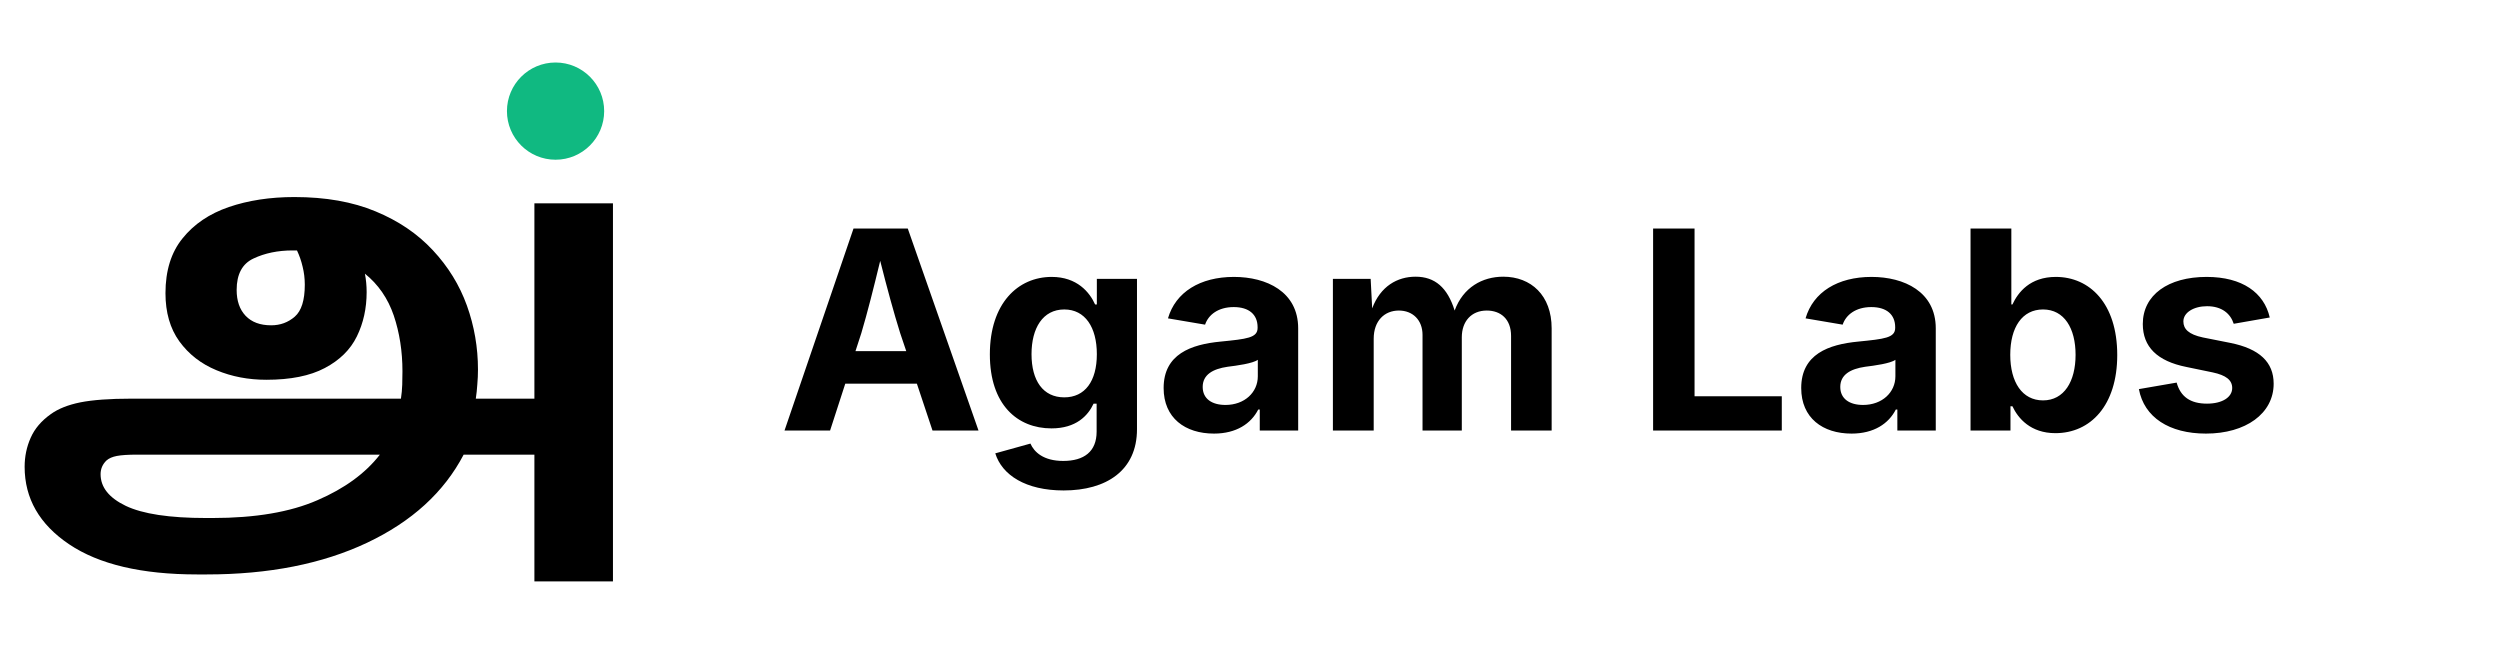
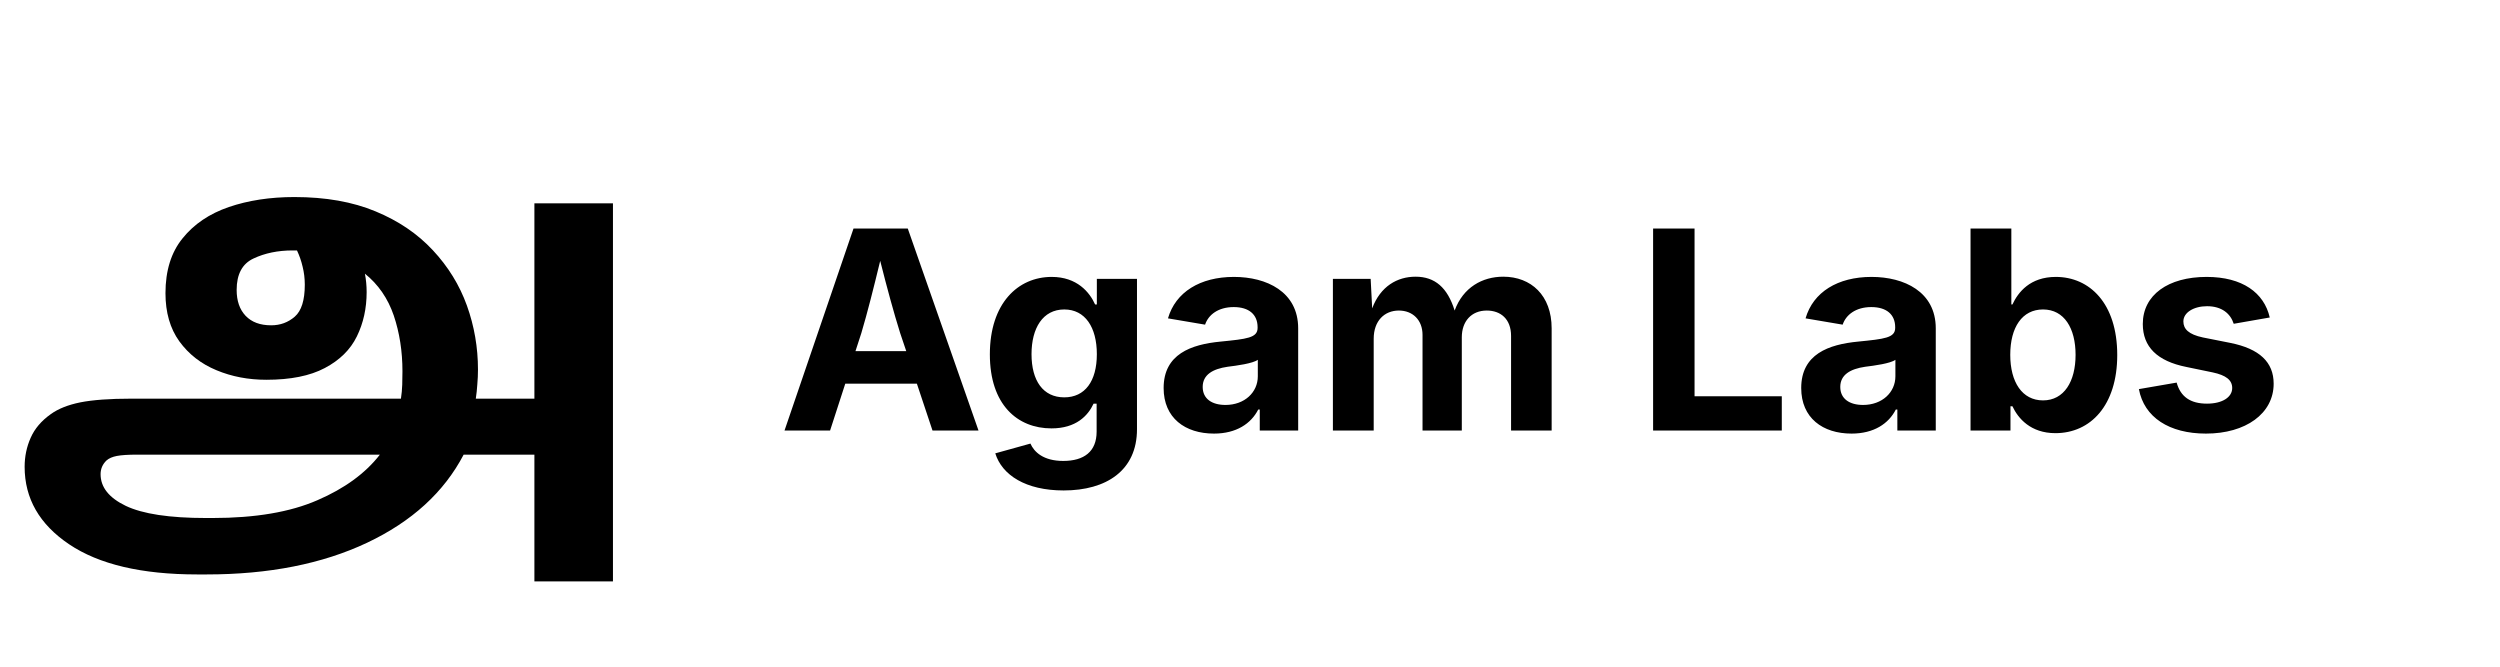
<svg xmlns="http://www.w3.org/2000/svg" width="180" height="48" viewBox="0 0 180 48" fill="none">
  <text x="24" y="36" text-anchor="middle" font-family="'Noto Sans Tamil', sans-serif" font-size="38" font-weight="700" fill="currentColor">அ</text>
-   <circle cx="40" cy="8" r="3.5" fill="#10b981" />
  <text x="56" y="31" font-family="Inter, -apple-system, sans-serif" font-size="20" font-weight="700" fill="currentColor">Agam Labs</text>
</svg>
